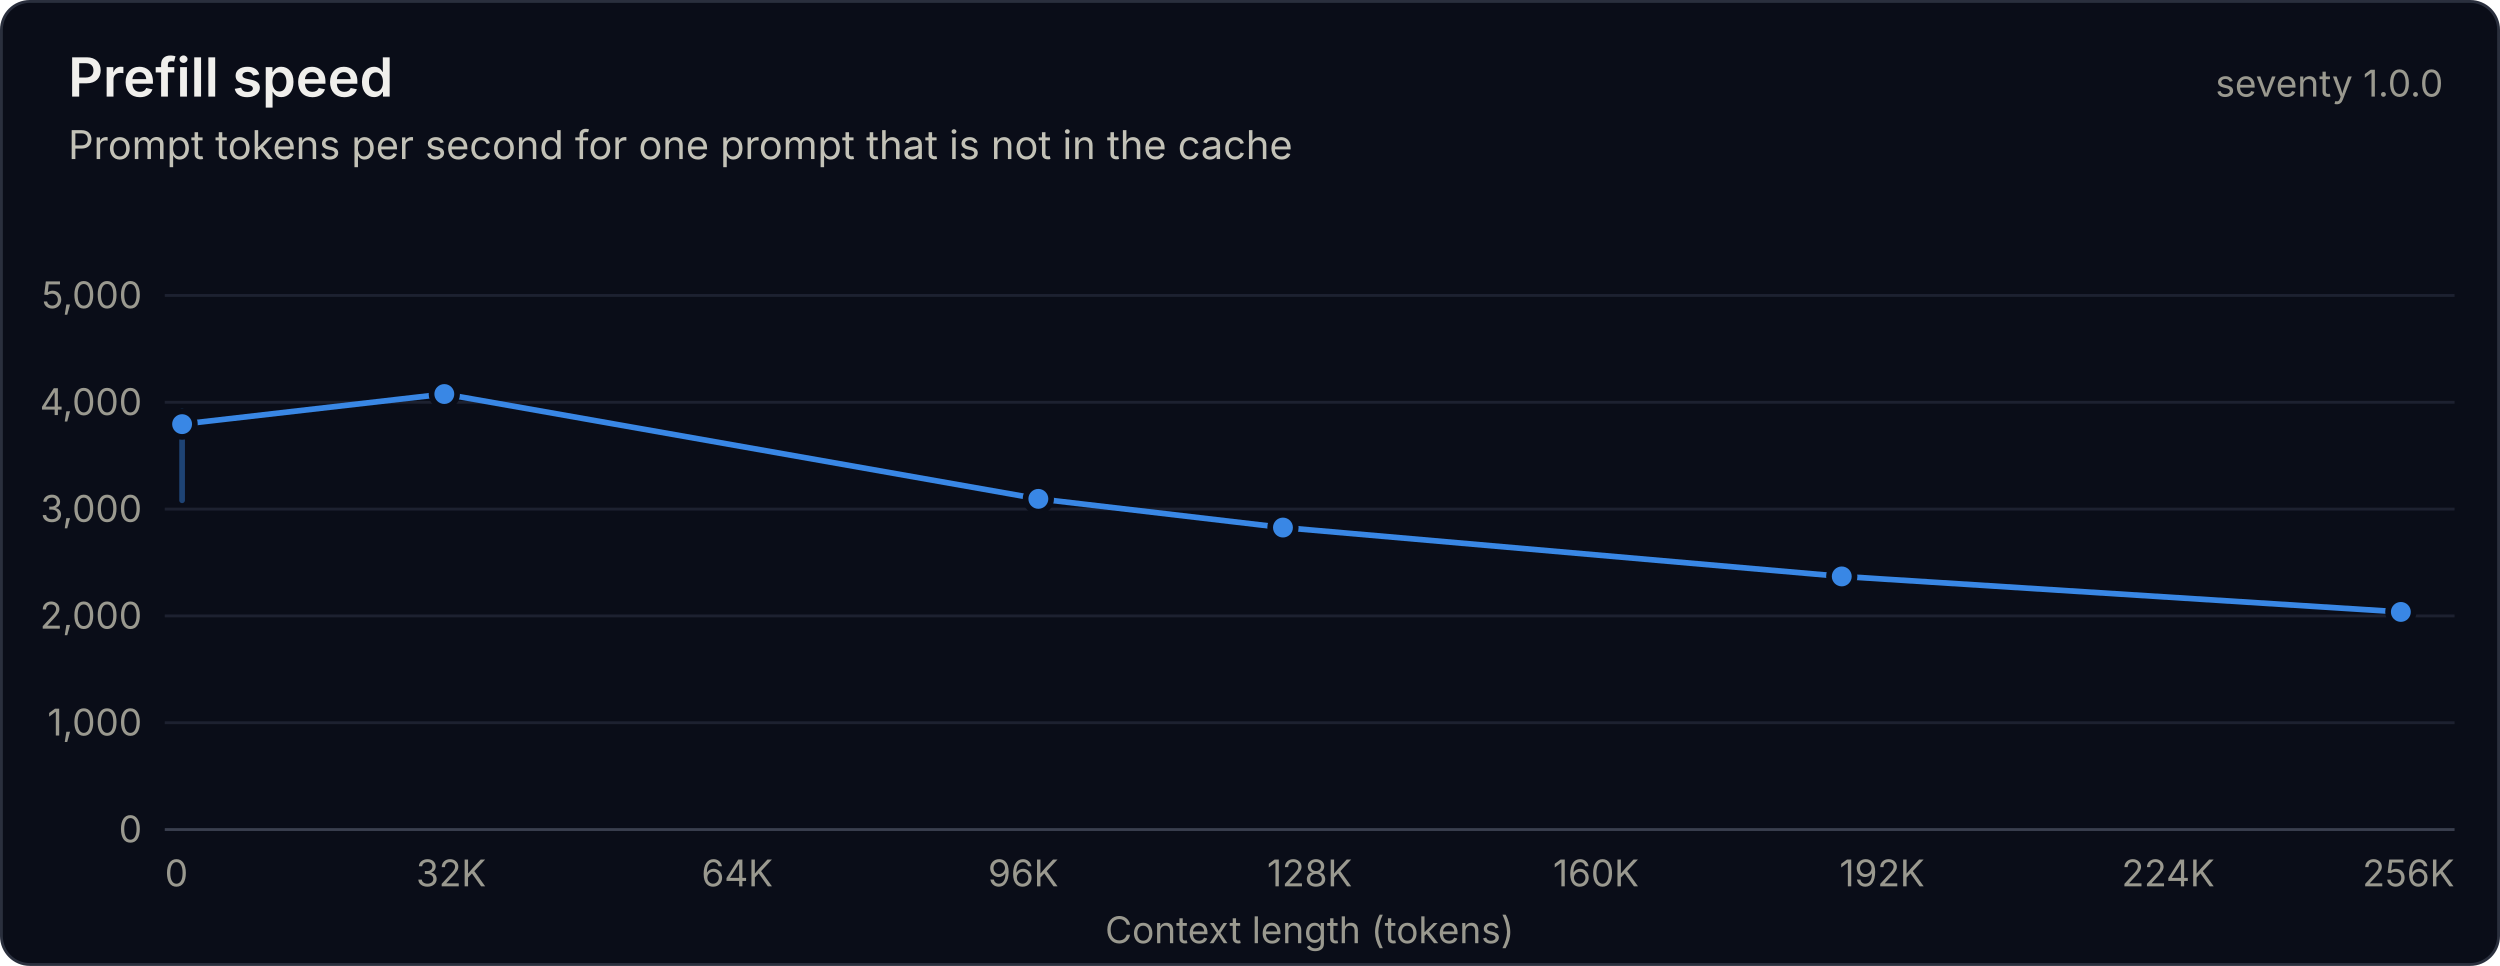
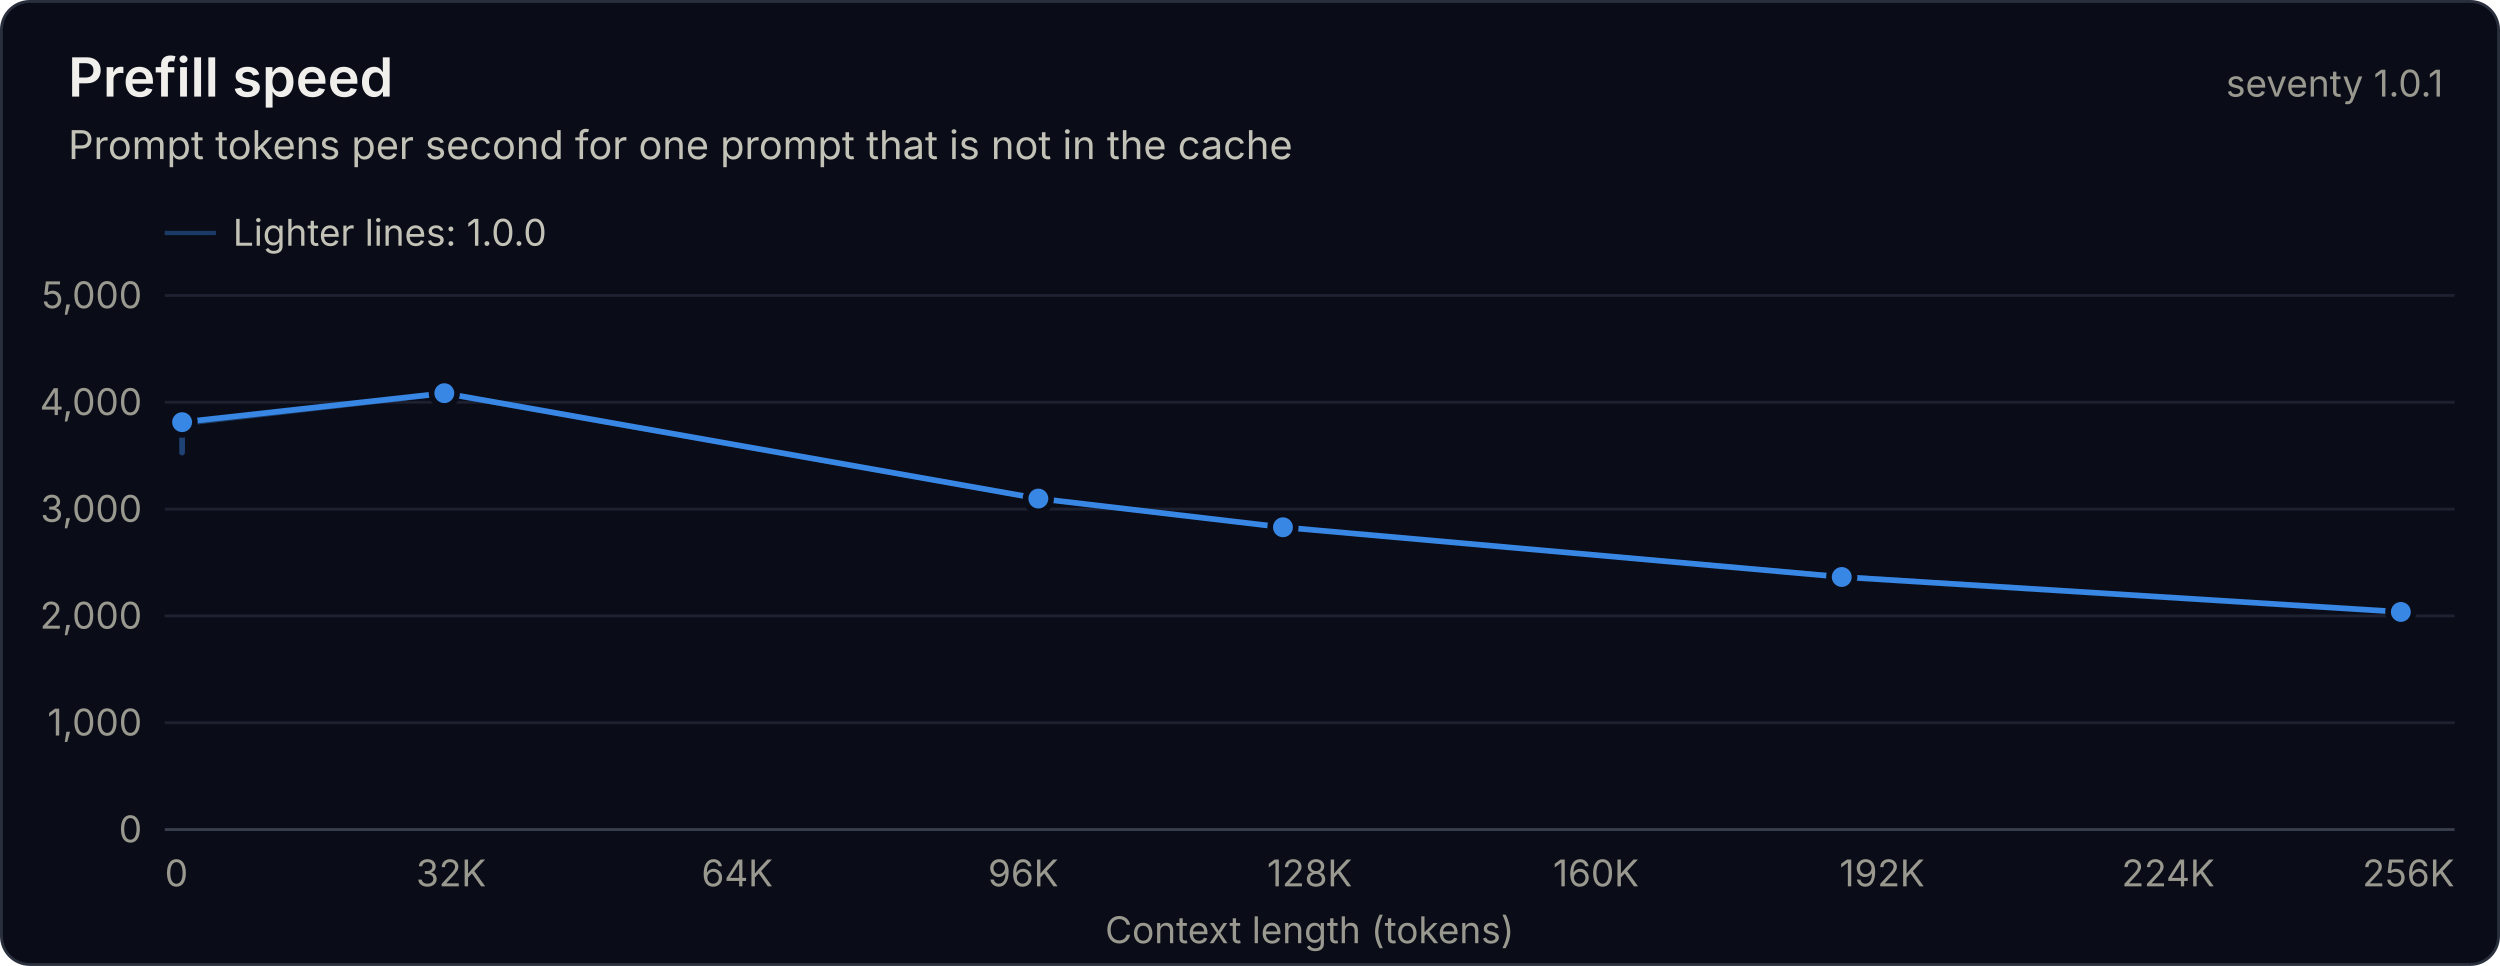
<svg xmlns="http://www.w3.org/2000/svg" viewBox="0 0 880 340" width="880" height="340" font-family="Inter, system-ui, -apple-system, 'Segoe UI', Helvetica, Arial, sans-serif" role="img" aria-label="Prefill speed">
  <rect x="0.5" y="0.5" width="879" height="339" rx="10" fill="#0a0d18" stroke="#2a2f3d" />
  <text x="24.0" y="34.0" font-size="19" font-weight="600" fill="#f0efec" text-anchor="start">Prefill speed</text>
  <text x="24.0" y="56.0" font-size="14" font-weight="400" fill="#c3c2b7" text-anchor="start">Prompt tokens per second for one prompt that is not in the cache</text>
-   <text x="860.0" y="34.0" font-size="13" font-weight="400" fill="#9a998f" text-anchor="end">seventy 1.0.0</text>
+   <text x="860.0" y="34.0" font-size="13" font-weight="400" fill="#9a998f" text-anchor="end">seventy 1.0.1</text>
  <line x1="58" x2="864" y1="292.0" y2="292.0" stroke="#3a3f4e" stroke-width="1" />
  <text x="50.0" y="296.5" font-size="13" font-weight="400" fill="#9a998f" text-anchor="end">0</text>
  <line x1="58" x2="864" y1="254.4" y2="254.4" stroke="#1d2130" stroke-width="1" />
  <text x="50.0" y="258.9" font-size="13" font-weight="400" fill="#9a998f" text-anchor="end">1,000</text>
  <line x1="58" x2="864" y1="216.8" y2="216.8" stroke="#1d2130" stroke-width="1" />
  <text x="50.0" y="221.3" font-size="13" font-weight="400" fill="#9a998f" text-anchor="end">2,000</text>
  <line x1="58" x2="864" y1="179.2" y2="179.2" stroke="#1d2130" stroke-width="1" />
  <text x="50.0" y="183.7" font-size="13" font-weight="400" fill="#9a998f" text-anchor="end">3,000</text>
  <line x1="58" x2="864" y1="141.6" y2="141.6" stroke="#1d2130" stroke-width="1" />
  <text x="50.0" y="146.1" font-size="13" font-weight="400" fill="#9a998f" text-anchor="end">4,000</text>
  <line x1="58" x2="864" y1="104.0" y2="104.0" stroke="#1d2130" stroke-width="1" />
  <text x="50.0" y="108.5" font-size="13" font-weight="400" fill="#9a998f" text-anchor="end">5,000</text>
  <text x="58.0" y="312.0" font-size="13" font-weight="400" fill="#9a998f" text-anchor="start">0</text>
  <text x="158.8" y="312.0" font-size="13" font-weight="400" fill="#9a998f" text-anchor="middle">32K</text>
  <text x="259.5" y="312.0" font-size="13" font-weight="400" fill="#9a998f" text-anchor="middle">64K</text>
  <text x="360.2" y="312.0" font-size="13" font-weight="400" fill="#9a998f" text-anchor="middle">96K</text>
  <text x="461.0" y="312.0" font-size="13" font-weight="400" fill="#9a998f" text-anchor="middle">128K</text>
  <text x="561.8" y="312.0" font-size="13" font-weight="400" fill="#9a998f" text-anchor="middle">160K</text>
  <text x="662.5" y="312.0" font-size="13" font-weight="400" fill="#9a998f" text-anchor="middle">192K</text>
  <text x="763.2" y="312.0" font-size="13" font-weight="400" fill="#9a998f" text-anchor="middle">224K</text>
  <text x="864.0" y="312.0" font-size="13" font-weight="400" fill="#9a998f" text-anchor="end">256K</text>
  <text x="461.0" y="332.0" font-size="13" font-weight="400" fill="#9a998f" text-anchor="middle">Context length (tokens)</text>
-   <polyline points="64.1,149.3 156.4,138.7 365.5,175.6 451.6,185.7 648.3,202.9 845.1,215.4" fill="none" stroke="#3987e5" stroke-width="2" stroke-linejoin="round" stroke-linecap="round" />
-   <line x1="64.1" x2="64.1" y1="176.1" y2="144.8" stroke="#3987e5" stroke-opacity="0.45" stroke-width="2" stroke-linecap="round" />
-   <circle cx="64.1" cy="149.3" r="4.5" fill="#3987e5" stroke="#0a0d18" stroke-width="2" />
-   <line x1="156.4" x2="156.4" y1="139.3" y2="138.1" stroke="#3987e5" stroke-opacity="0.45" stroke-width="2" stroke-linecap="round" />
-   <circle cx="156.4" cy="138.7" r="4.5" fill="#3987e5" stroke="#0a0d18" stroke-width="2" />
-   <line x1="365.5" x2="365.5" y1="177.0" y2="175.3" stroke="#3987e5" stroke-opacity="0.45" stroke-width="2" stroke-linecap="round" />
-   <circle cx="365.5" cy="175.6" r="4.5" fill="#3987e5" stroke="#0a0d18" stroke-width="2" />
-   <line x1="451.6" x2="451.6" y1="186.6" y2="185.4" stroke="#3987e5" stroke-opacity="0.45" stroke-width="2" stroke-linecap="round" />
-   <circle cx="451.6" cy="185.7" r="4.5" fill="#3987e5" stroke="#0a0d18" stroke-width="2" />
-   <circle cx="648.3" cy="202.9" r="4.5" fill="#3987e5" stroke="#0a0d18" stroke-width="2" />
+   <polyline points="64.1,149.3 156.4,138.7 365.5,175.6 451.6,185.7 648.3,202.9 845.1,215.4" fill="none" stroke="#3987e5" stroke-opacity="0.38" stroke-width="1.5" stroke-linejoin="round" stroke-linecap="round" />
+   <circle cx="64.1" cy="149.3" r="2.5" fill="#3987e5" fill-opacity="0.38" />
+   <circle cx="156.4" cy="138.7" r="2.5" fill="#3987e5" fill-opacity="0.38" />
+   <circle cx="365.5" cy="175.6" r="2.5" fill="#3987e5" fill-opacity="0.38" />
+   <circle cx="451.6" cy="185.7" r="2.5" fill="#3987e5" fill-opacity="0.38" />
+   <circle cx="648.3" cy="202.9" r="2.5" fill="#3987e5" fill-opacity="0.38" />
+   <circle cx="845.1" cy="215.4" r="2.5" fill="#3987e5" fill-opacity="0.38" />
+   <polyline points="64.1,148.6 156.4,138.4 365.5,175.5 451.6,185.6 648.3,203.1 845.1,215.4" fill="none" stroke="#3987e5" stroke-width="2" stroke-linejoin="round" stroke-linecap="round" />
+   <line x1="64.1" x2="64.1" y1="159.3" y2="146.2" stroke="#3987e5" stroke-opacity="0.45" stroke-width="2" stroke-linecap="round" />
+   <circle cx="64.1" cy="148.6" r="4.5" fill="#3987e5" stroke="#0a0d18" stroke-width="2" />
+   <circle cx="156.4" cy="138.4" r="4.5" fill="#3987e5" stroke="#0a0d18" stroke-width="2" />
+   <line x1="365.5" x2="365.5" y1="176.7" y2="175.2" stroke="#3987e5" stroke-opacity="0.45" stroke-width="2" stroke-linecap="round" />
+   <circle cx="365.5" cy="175.5" r="4.5" fill="#3987e5" stroke="#0a0d18" stroke-width="2" />
+   <circle cx="451.6" cy="185.6" r="4.5" fill="#3987e5" stroke="#0a0d18" stroke-width="2" />
+   <circle cx="648.3" cy="203.1" r="4.5" fill="#3987e5" stroke="#0a0d18" stroke-width="2" />
  <circle cx="845.1" cy="215.4" r="4.5" fill="#3987e5" stroke="#0a0d18" stroke-width="2" />
+   <line x1="58" x2="76" y1="82" y2="82" stroke="#3987e5" stroke-opacity="0.38" stroke-width="1.5" />
+   <text x="82.0" y="86.5" font-size="13" font-weight="400" fill="#c3c2b7" text-anchor="start">Lighter lines: 1.0.0</text>
</svg>
